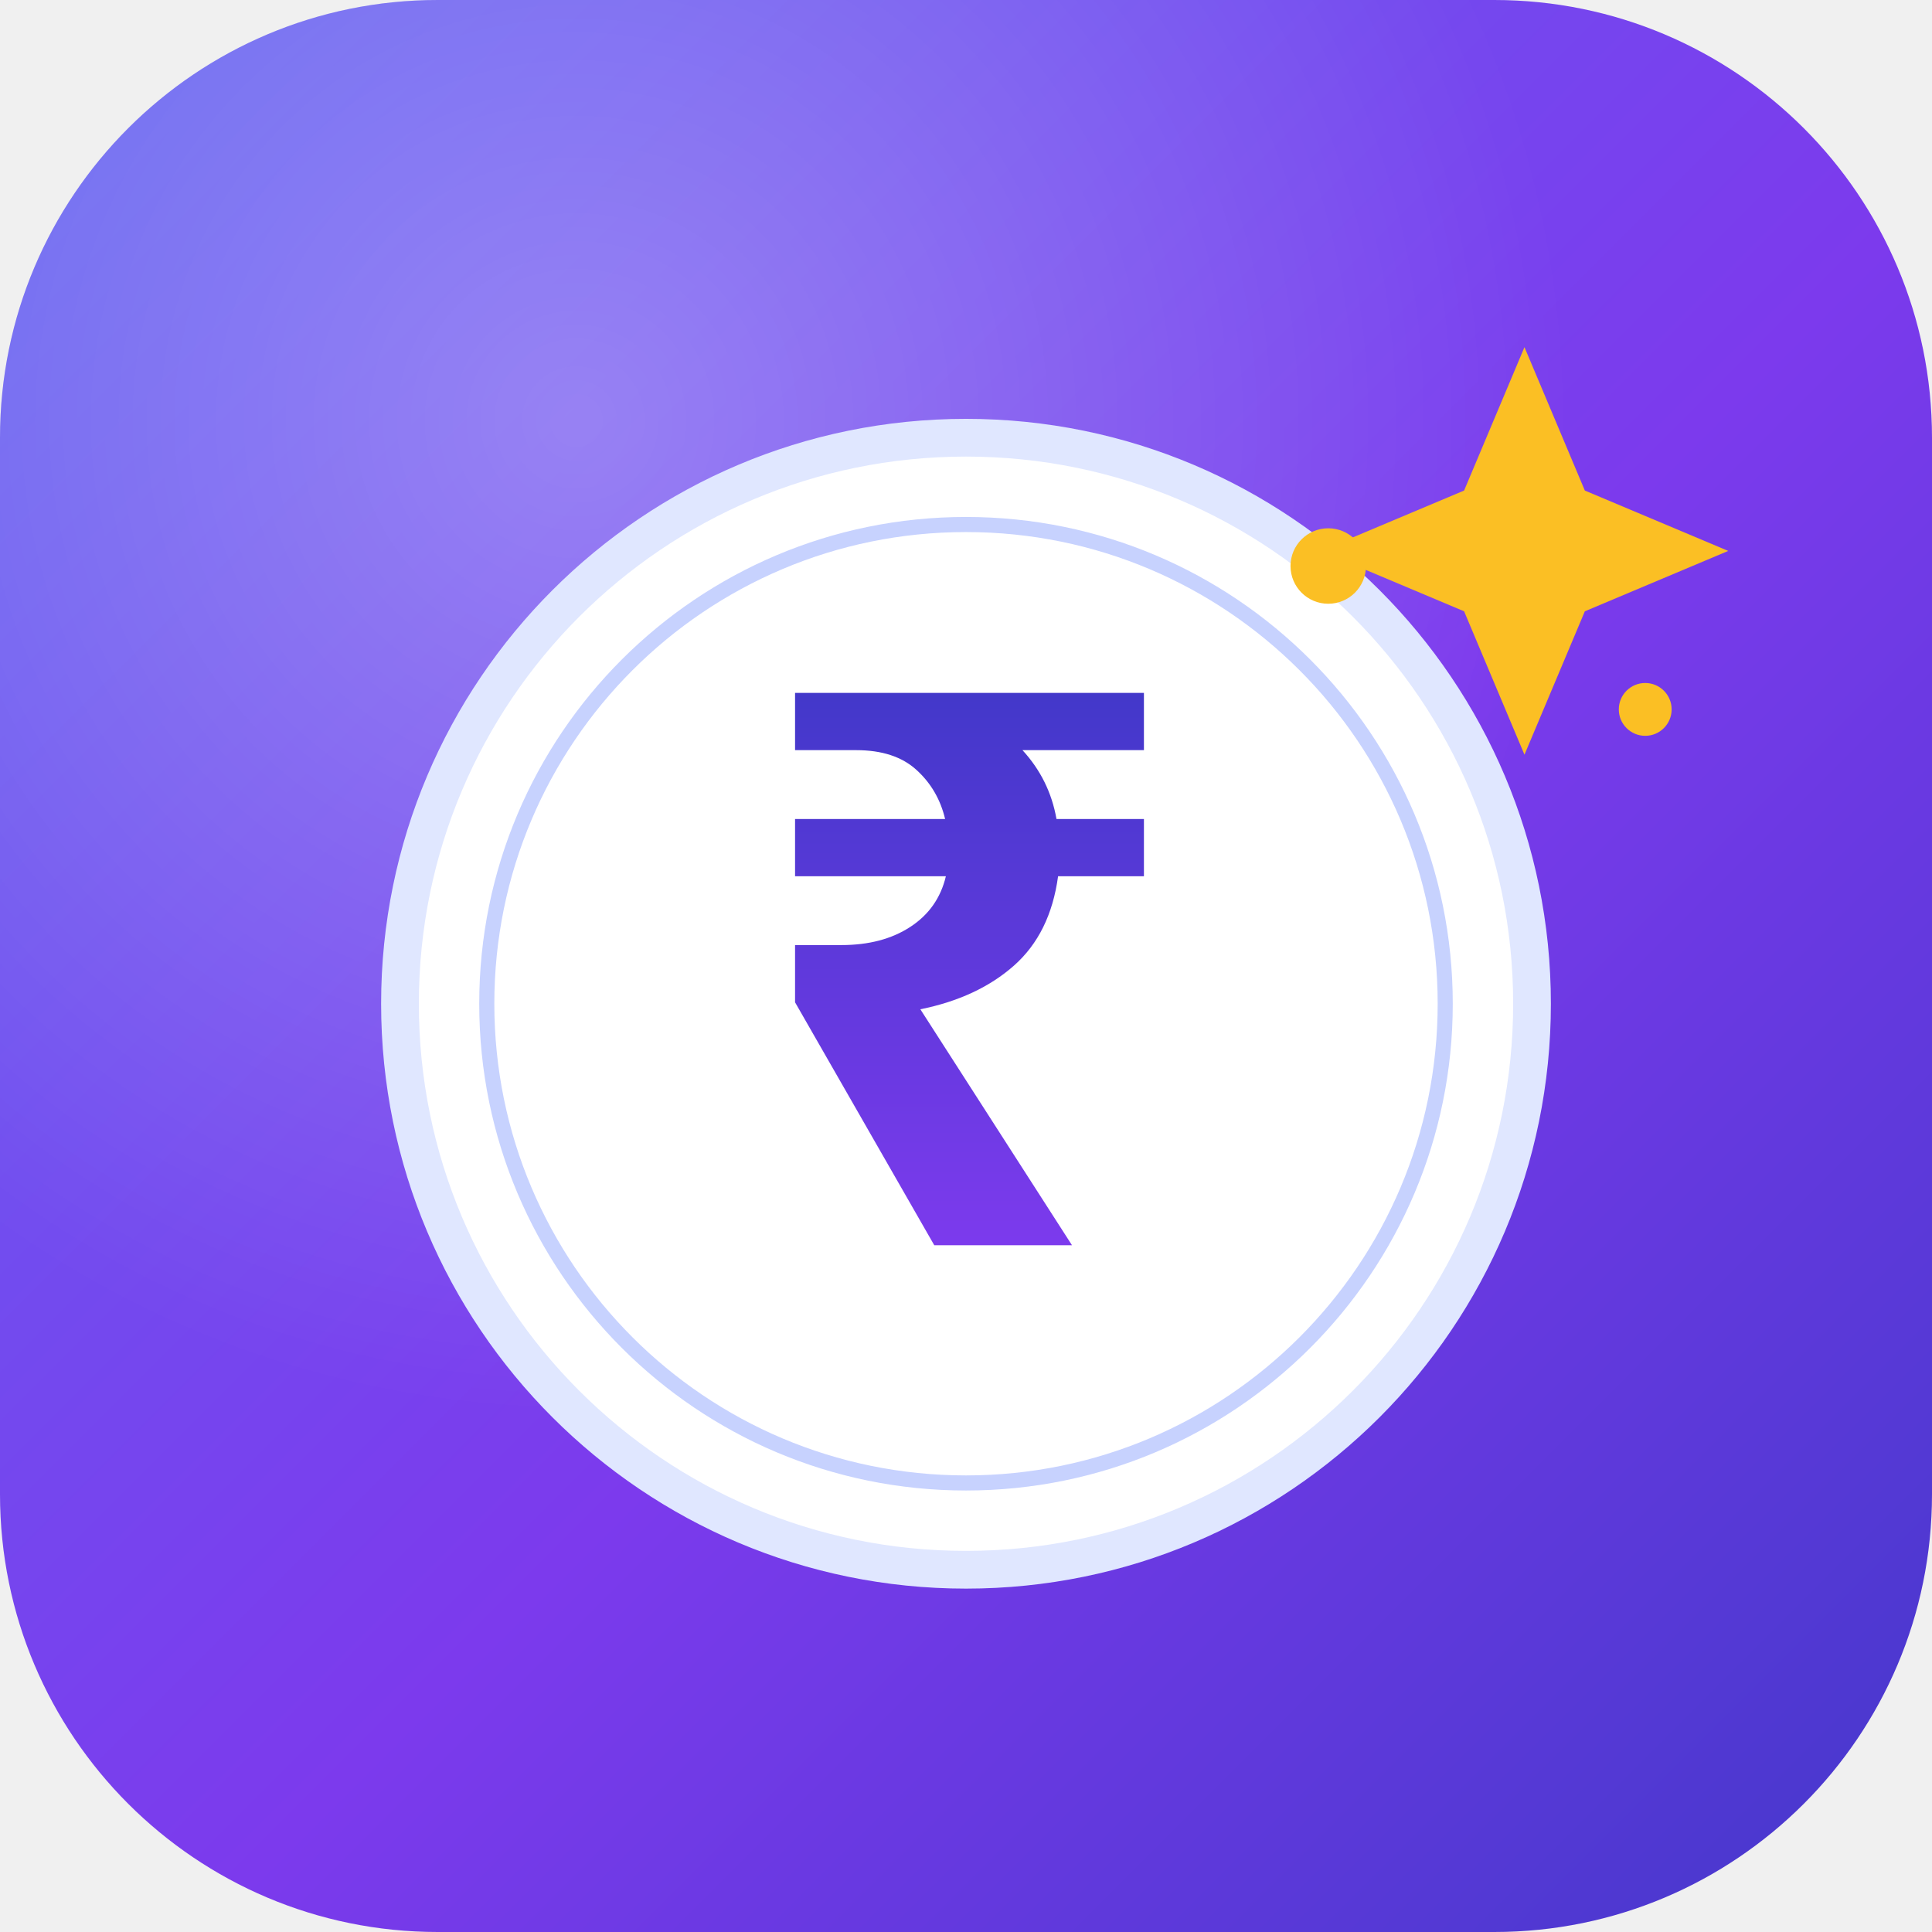
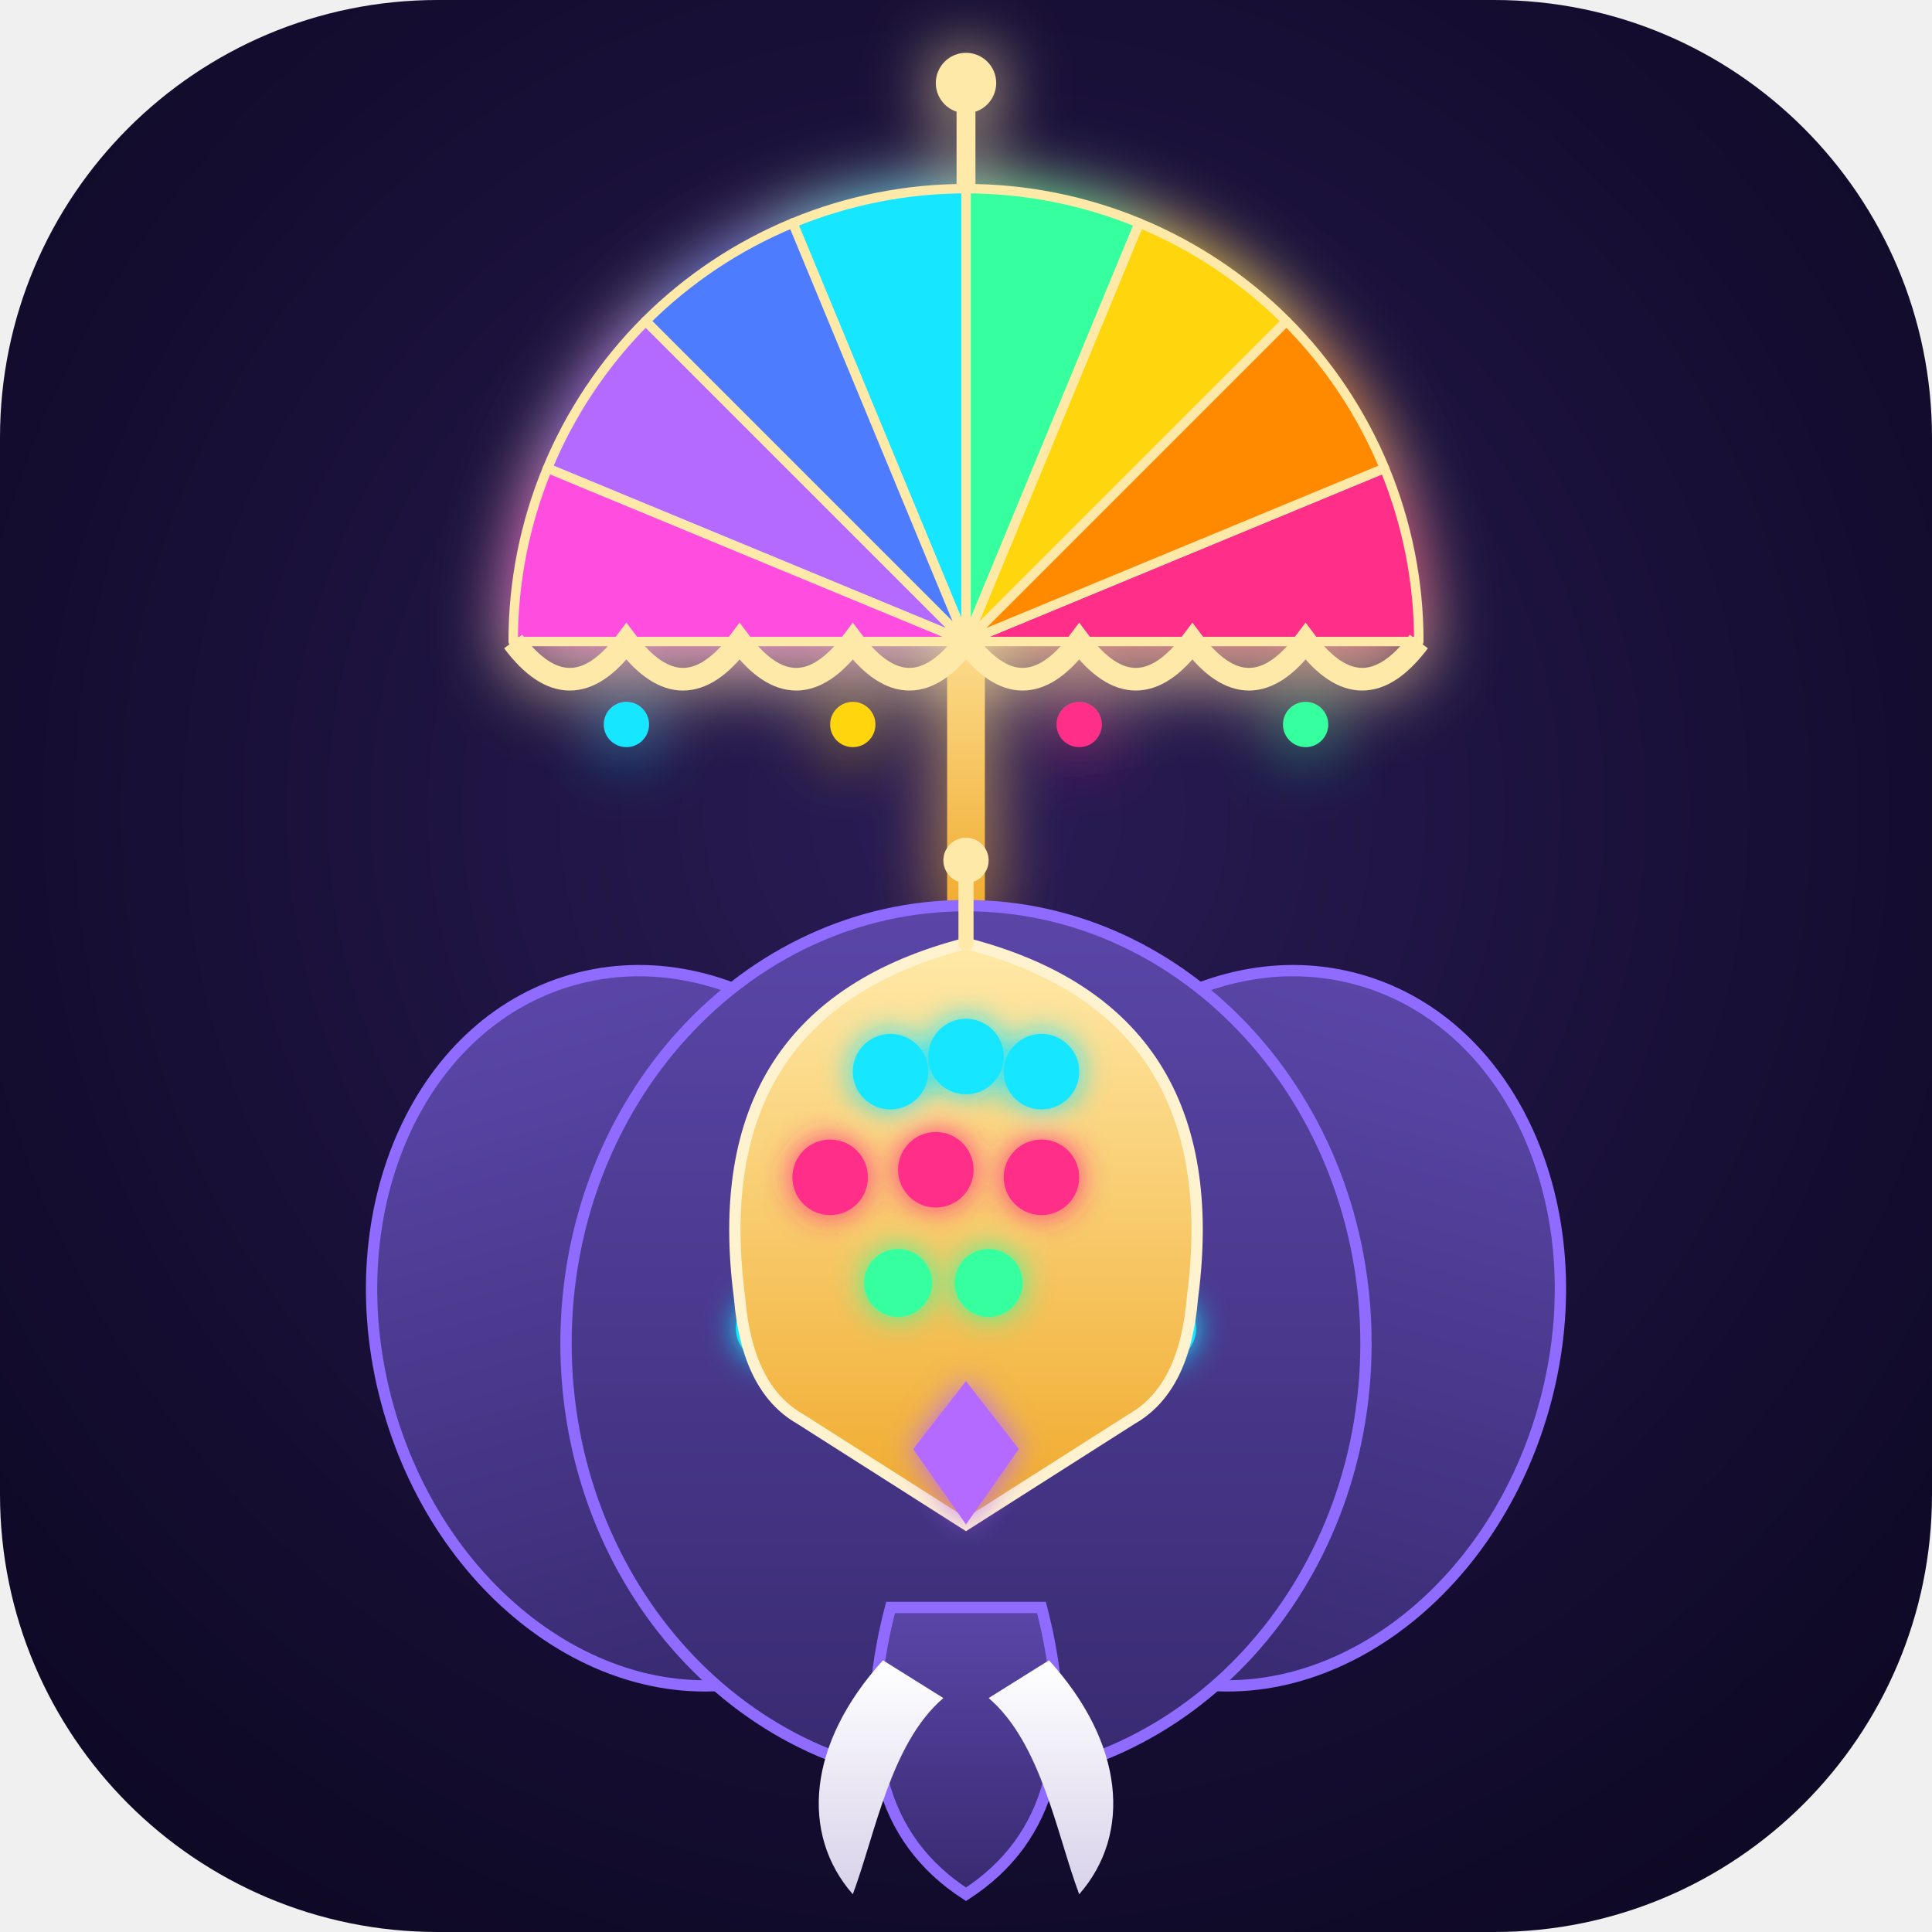
<svg xmlns="http://www.w3.org/2000/svg" viewBox="0 0 512 512">
  <defs>
-     <linearGradient id="bg" x1="0" y1="0" x2="1" y2="1">
-       <stop offset="0" stop-color="#6366f1" />
-       <stop offset="0.55" stop-color="#7c3aed" />
-       <stop offset="1" stop-color="#4338ca" />
+     <radialGradient id="bg" cx="0.5" cy="0.42" r="0.75">
+       <stop offset="0" stop-color="#2a1c56" />
+       <stop offset="0.6" stop-color="#160e33" />
+       <stop offset="1" stop-color="#0b0720" />
+     </radialGradient>
+     <linearGradient id="ele" x1="0" y1="0" x2="0" y2="1">
+       <stop offset="0" stop-color="#5b46a8" />
+       <stop offset="1" stop-color="#382a70" />
    </linearGradient>
-     <linearGradient id="ru" x1="0" y1="0" x2="0" y2="1">
-       <stop offset="0" stop-color="#4338ca" />
-       <stop offset="1" stop-color="#7c3aed" />
+     <linearGradient id="gold" x1="0" y1="0" x2="0" y2="1">
+       <stop offset="0" stop-color="#ffe9a8" />
+       <stop offset="1" stop-color="#f0a92a" />
    </linearGradient>
-     <radialGradient id="sheen" cx="0.3" cy="0.22" r="0.85">
-       <stop offset="0" stop-color="#ffffff" stop-opacity="0.28" />
-       <stop offset="0.6" stop-color="#ffffff" stop-opacity="0" />
-     </radialGradient>
+     <linearGradient id="tusk" x1="0" y1="0" x2="0" y2="1">
+       <stop offset="0" stop-color="#ffffff" />
+       <stop offset="1" stop-color="#d8d2ea" />
+     </linearGradient>
+     <filter id="glow" x="-50%" y="-50%" width="200%" height="200%">
+       <feGaussianBlur stdDeviation="4" result="b" />
+       <feMerge>
+         <feMergeNode in="b" />
+         <feMergeNode in="SourceGraphic" />
+       </feMerge>
+     </filter>
+     <filter id="softglow" x="-60%" y="-60%" width="220%" height="220%">
+       <feGaussianBlur stdDeviation="9" result="b" />
+       <feMerge>
+         <feMergeNode in="b" />
+         <feMergeNode in="SourceGraphic" />
+       </feMerge>
+     </filter>
  </defs>
  <rect width="512" height="512" rx="116" fill="url(#bg)" />
-   <rect width="512" height="512" rx="116" fill="url(#sheen)" />
-   <circle cx="256" cy="266" r="150" fill="#ffffff" />
-   <circle cx="256" cy="266" r="150" fill="none" stroke="#e0e7ff" stroke-width="10" />
-   <circle cx="256" cy="266" r="127" fill="none" stroke="#c7d2fe" stroke-width="4" />
-   <text x="256" y="330" text-anchor="middle" font-family="'Segoe UI',Arial,sans-serif" font-size="205" font-weight="800" fill="url(#ru)">₹</text>
-   <g fill="#fbbf24">
-     <path d="M404 92 l16 38 38 16 -38 16 -16 38 -16 -38 -38 -16 38 -16 z" />
-     <circle cx="352" cy="150" r="10" />
-     <circle cx="436" cy="188" r="7" />
+   <g filter="url(#softglow)">
+     <rect x="251" y="150" width="10" height="96" rx="5" fill="url(#gold)" />
+     <line x1="256" y1="52" x2="256" y2="26" stroke="#ffe9a8" stroke-width="5" stroke-linecap="round" />
+     <circle cx="256" cy="22" r="8" fill="#ffe9a8" />
+     <g stroke="#ffe9a8" stroke-width="2.5" stroke-linejoin="round">
+       <path d="M256 170 L376 170 A120 120 0 0 0 366.9 124.1 Z" fill="#ff2e88" />
+       <path d="M256 170 L366.9 124.1 A120 120 0 0 0 340.9 85.1 Z" fill="#ff8a00" />
+       <path d="M256 170 L340.9 85.1 A120 120 0 0 0 301.9 59.1 Z" fill="#ffd60a" />
+       <path d="M256 170 L301.9 59.1 A120 120 0 0 0 256 50 Z" fill="#35ff9e" />
+       <path d="M256 170 L256 50 A120 120 0 0 0 210.1 59.1 Z" fill="#12e6ff" />
+       <path d="M256 170 L210.1 59.1 A120 120 0 0 0 171.1 85.1 Z" fill="#4d7cff" />
+       <path d="M256 170 L171.1 85.1 A120 120 0 0 0 145.1 124.1 Z" fill="#b56bff" />
+       <path d="M256 170 L145.1 124.1 A120 120 0 0 0 136 170 Z" fill="#ff4de0" />
+     </g>
+     <path d="M136 170 q15 20 30 0 q15 20 30 0 q15 20 30 0 q15 20 30 0 q15 20 30 0 q15 20 30 0 q15 20 30 0 q15 20 30 0" fill="none" stroke="#ffe9a8" stroke-width="6" />
+     <g>
+       <circle cx="166" cy="192" r="6" fill="#12e6ff" />
+       <circle cx="226" cy="192" r="6" fill="#ffd60a" />
+       <circle cx="286" cy="192" r="6" fill="#ff2e88" />
+       <circle cx="346" cy="192" r="6" fill="#35ff9e" />
+     </g>
+   </g>
+   <g fill="url(#ele)" stroke="#8f6bff" stroke-width="3">
+     <ellipse cx="178" cy="352" rx="78" ry="96" transform="rotate(-16 178 352)" />
+     <ellipse cx="334" cy="352" rx="78" ry="96" transform="rotate(16 334 352)" />
+   </g>
+   <ellipse cx="256" cy="356" rx="106" ry="116" fill="url(#ele)" stroke="#8f6bff" stroke-width="3" />
+   <path d="M236 426 Q222 480 256 502 Q290 480 276 426 Z" fill="url(#ele)" stroke="#8f6bff" stroke-width="3" />
+   <g fill="url(#tusk)">
+     <path d="M234 440 C 214 462 212 486 226 502 C 232 486 236 462 250 450 Z" />
+     <path d="M278 440 C 298 462 300 486 286 502 C 280 486 276 462 262 450 Z" />
+   </g>
+   <g filter="url(#glow)">
+     <circle cx="204" cy="352" r="9" fill="#12e6ff" />
+     <circle cx="308" cy="352" r="9" fill="#12e6ff" />
+   </g>
+   <path d="M196 344 Q186 268 256 250 Q326 268 316 344 Q314 368 300 376 L256 404 L212 376 Q198 368 196 344 Z" fill="url(#gold)" stroke="#fff2cf" stroke-width="3" />
+   <line x1="256" y1="250" x2="256" y2="232" stroke="#ffe9a8" stroke-width="4" stroke-linecap="round" />
+   <circle cx="256" cy="228" r="6" fill="#ffe9a8" />
+   <g filter="url(#glow)">
+     <g fill="#12e6ff">
+       <circle cx="236" cy="284" r="10" />
+       <circle cx="256" cy="280" r="10" />
+       <circle cx="276" cy="284" r="10" />
+     </g>
+     <g fill="#ff2e88">
+       <circle cx="220" cy="312" r="10" />
+       <circle cx="248" cy="310" r="10" />
+       <circle cx="276" cy="312" r="10" />
+     </g>
+     <g fill="#35ff9e">
+       <circle cx="238" cy="340" r="9" />
+       <circle cx="262" cy="340" r="9" />
+     </g>
+     <path d="M256 366 l14 18 -14 20 -14 -20 Z" fill="#b56bff" />
  </g>
</svg>
